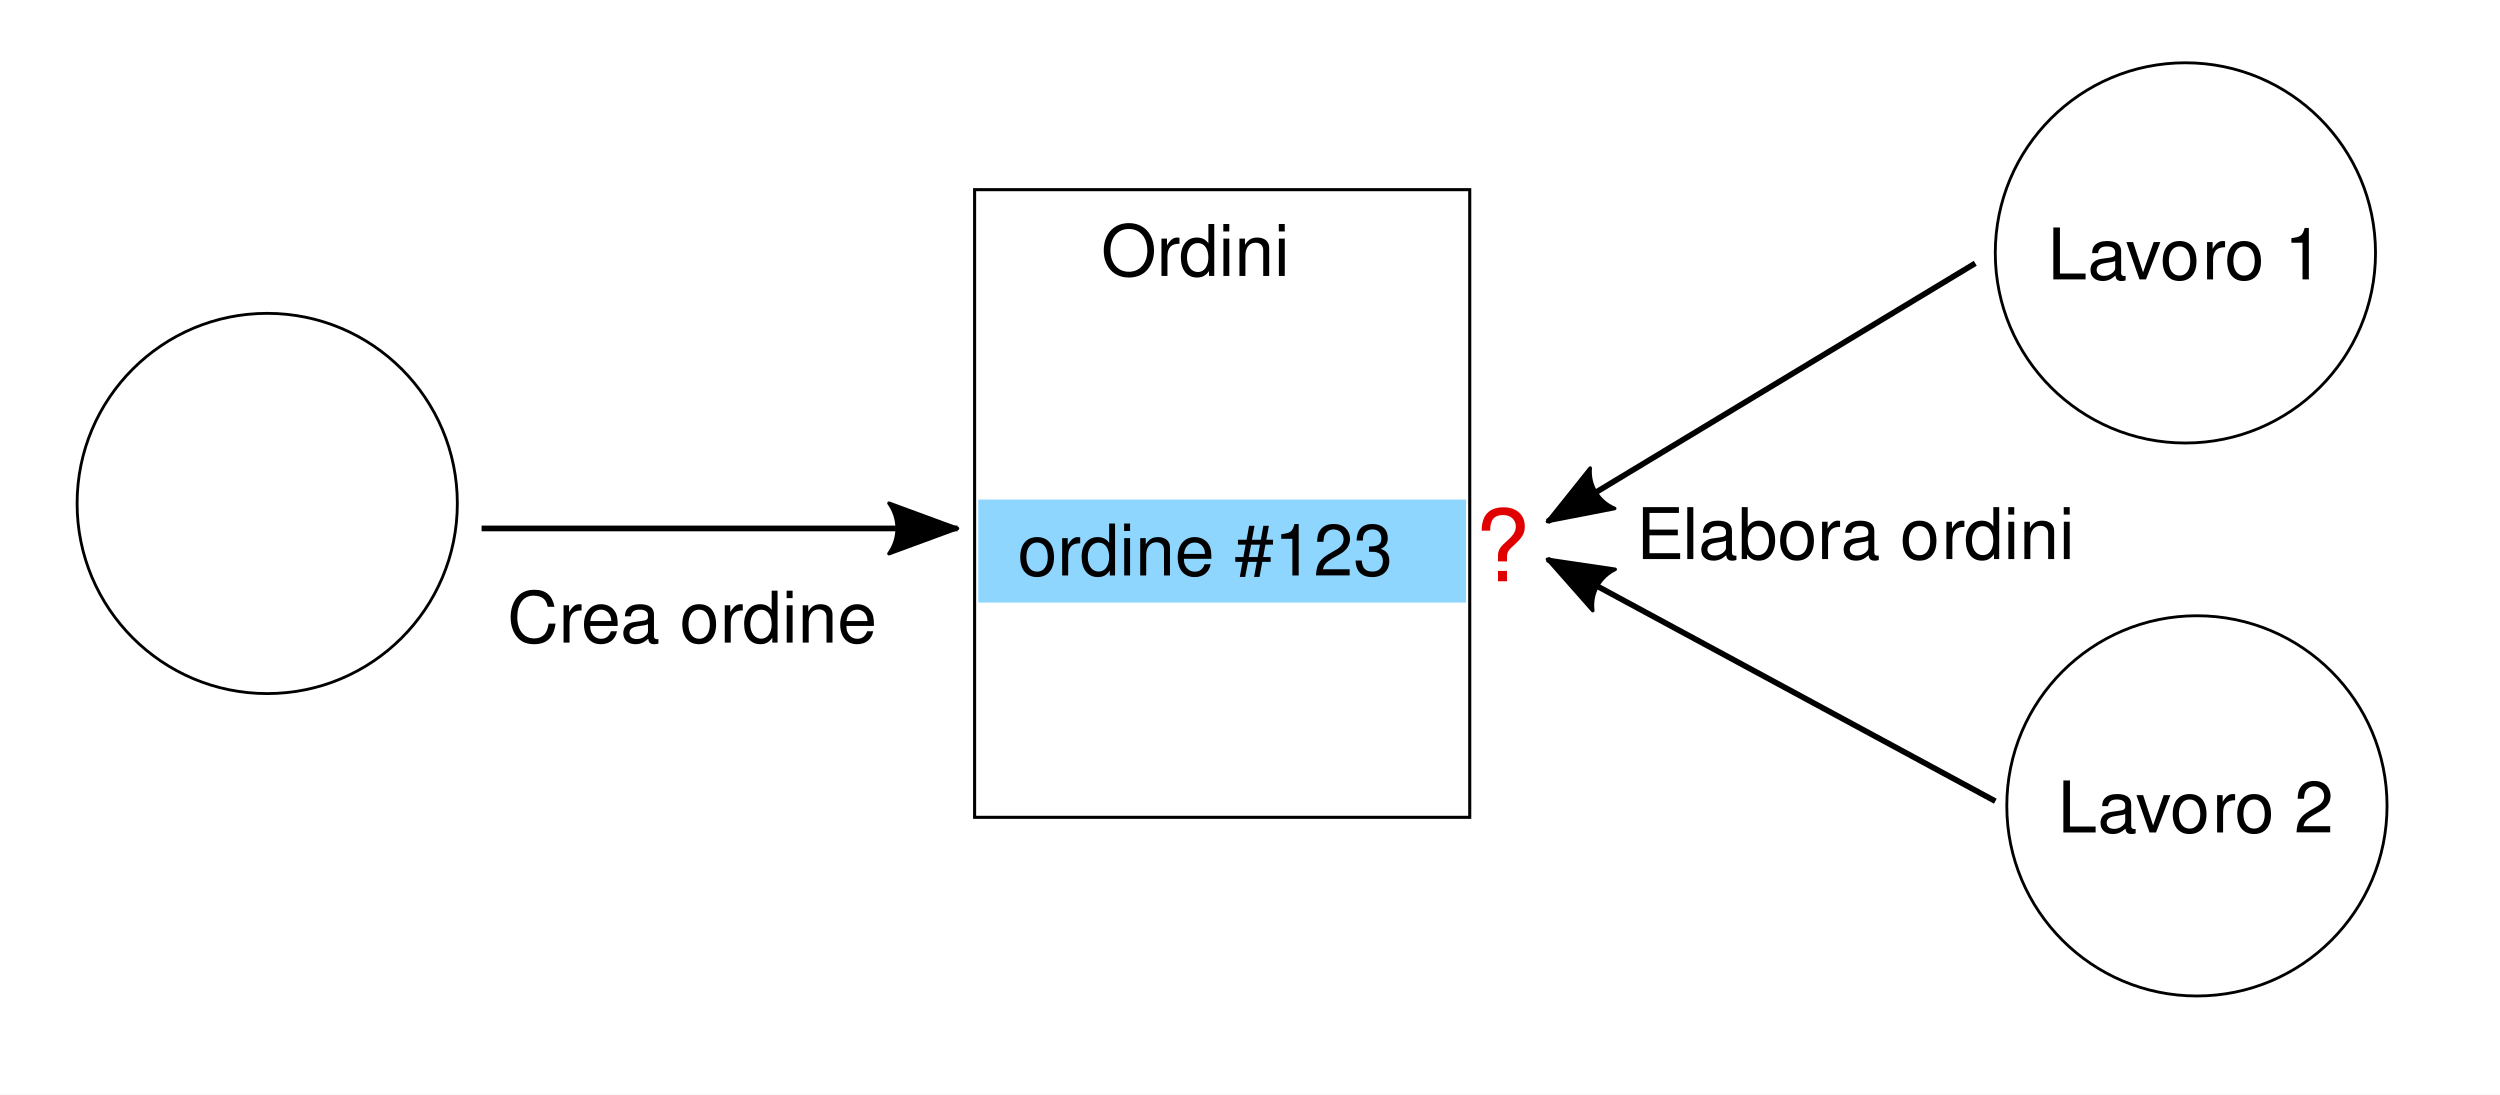
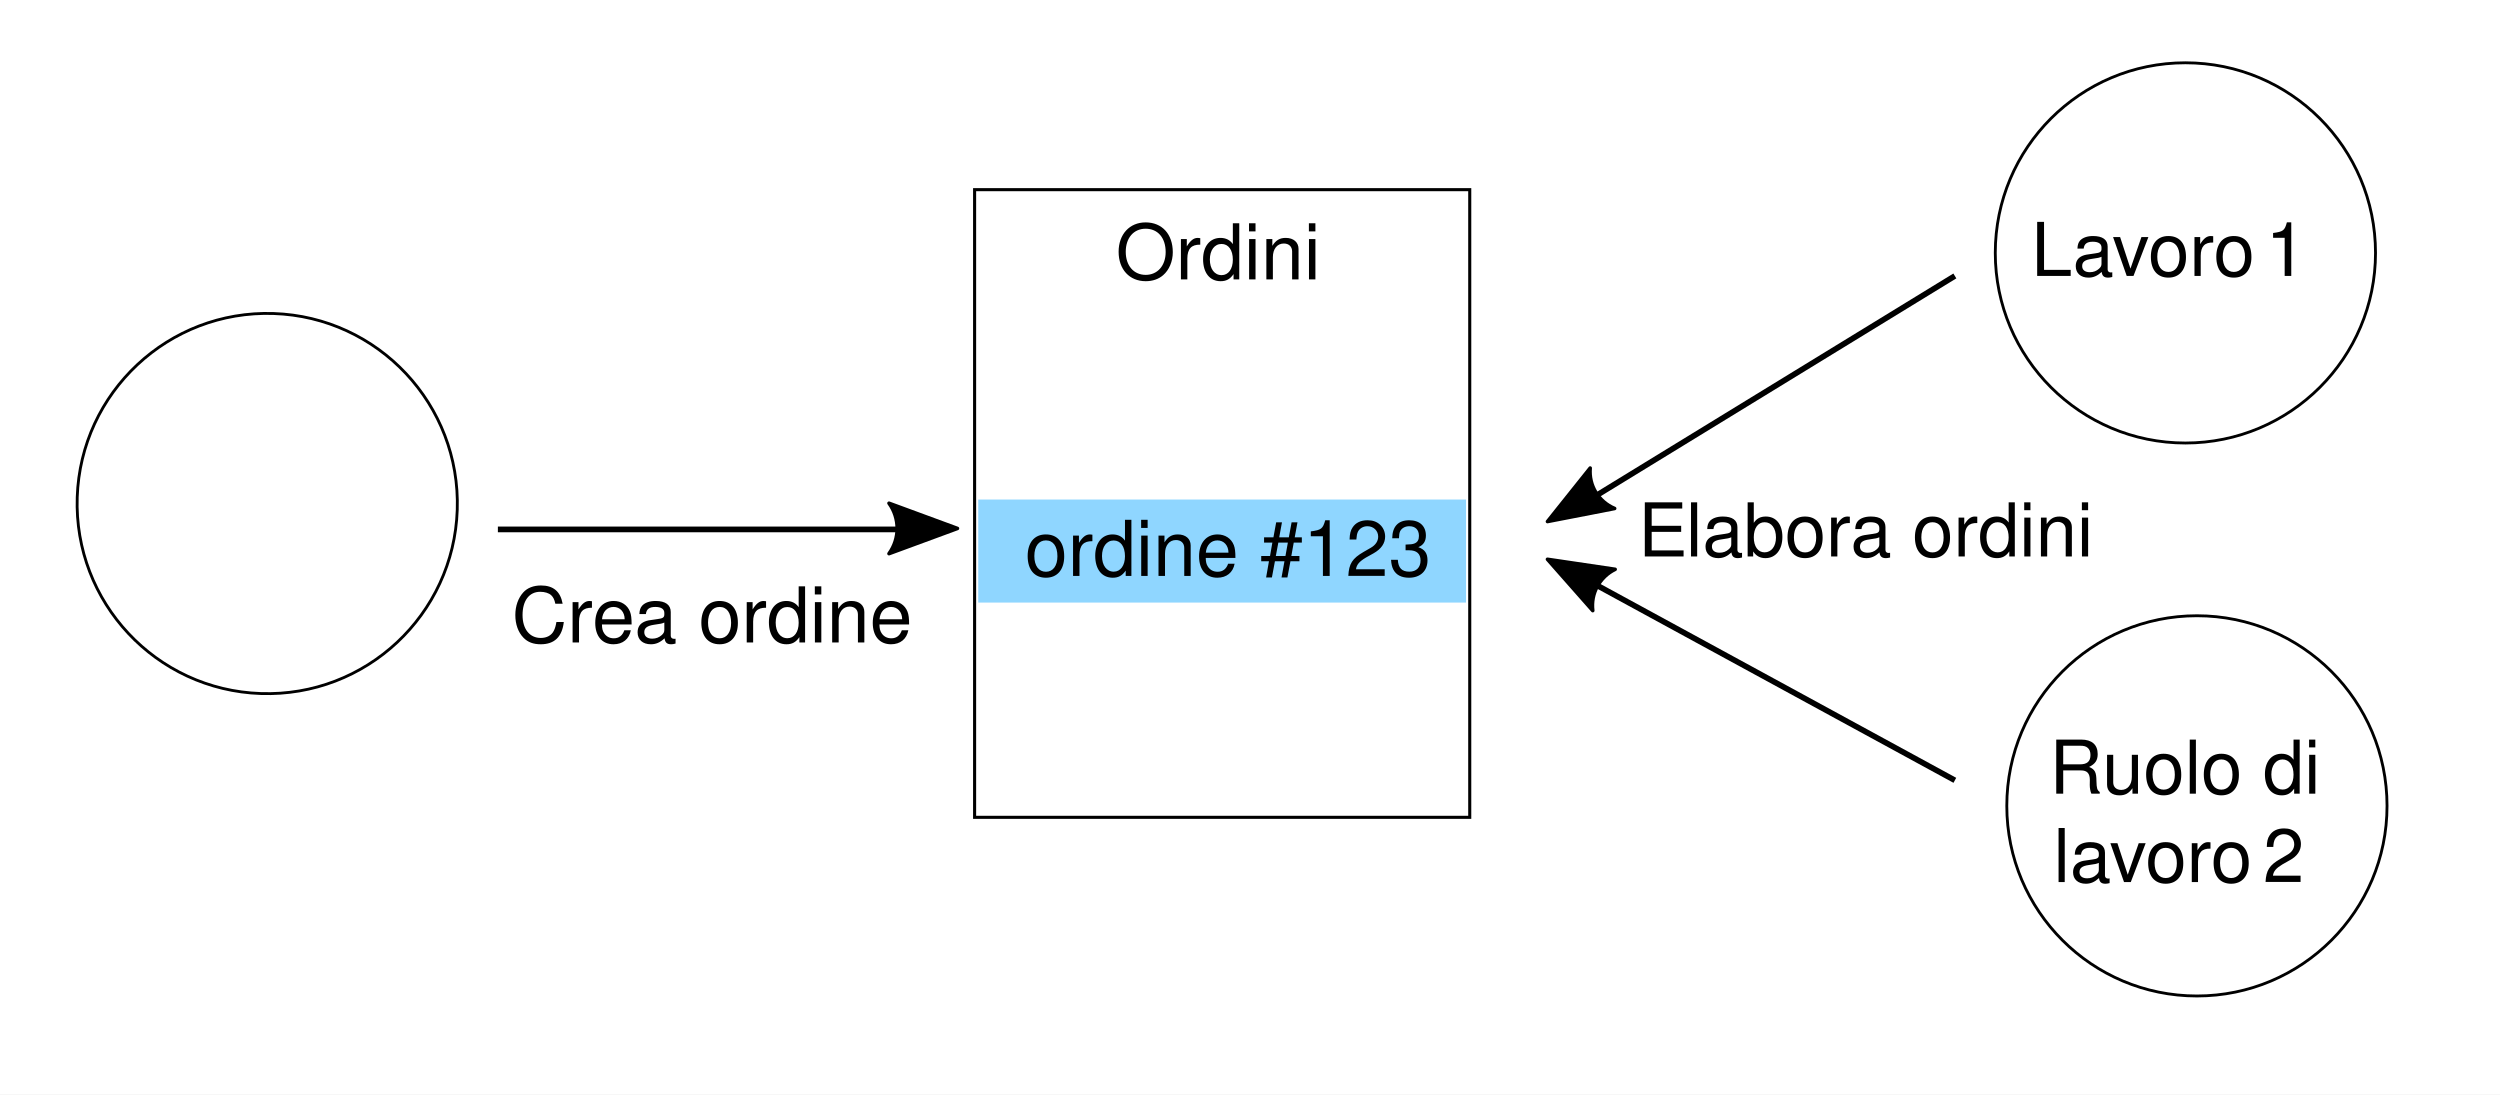
<svg xmlns="http://www.w3.org/2000/svg" viewBox="0 0 438.41 191.93">
  <defs>
-     <style>.cls-1,.cls-2,.cls-3{fill:#fff;}.cls-12,.cls-2,.cls-3,.cls-5{stroke:#000;}.cls-2{stroke-width:0.5px;}.cls-3{stroke-width:0.54px;}.cls-4{fill:#8fd6ff;}.cls-5{stroke-linejoin:round;stroke-width:0.63px;}.cls-6,.cls-7,.cls-8{isolation:isolate;}.cls-7{font-size:17.5px;fill:#e10000;}.cls-7,.cls-8{font-family:Helvetica-Light, Helvetica;}.cls-8{font-size:12.5px;}.cls-9{letter-spacing:-0.02em;}.cls-10{letter-spacing:0em;}.cls-11{letter-spacing:0em;}.cls-12{fill:none;stroke-miterlimit:10;}</style>
+     <style>.cls-1,.cls-2,.cls-3{fill:#fff;}.cls-2,.cls-3,.cls-5,.cls-8{stroke:#000;}.cls-2{stroke-width:0.5px;}.cls-3{stroke-width:0.54px;}.cls-4{fill:#8fd6ff;}.cls-5{stroke-linejoin:round;stroke-width:0.63px;}.cls-10,.cls-6,.cls-7,.cls-9{isolation:isolate;}.cls-7{font-size:17.5px;fill:#e10000;font-family:Helvetica-Bold, Helvetica;font-weight:700;}.cls-8{fill:none;stroke-miterlimit:10;}.cls-11,.cls-9{font-size:13.5px;}.cls-10,.cls-11,.cls-9{font-family:Helvetica, Helvetica;}.cls-10{font-size:13px;}</style>
  </defs>
-   <g id="Shapes">
+   <g id="svg8548">
    <g id="layer6">
      <rect id="rect9544" class="cls-1" width="438.41" height="191.93" />
    </g>
    <g id="layer1">
      <g id="g9517">
-         <circle id="path9108" class="cls-2" cx="46.86" cy="88.29" r="33.34" />
+         <circle id="path9108" class="cls-2" cx="40.8" cy="85.45" r="33.34" transform="translate(-39.9 126.23) rotate(-88.09)" />
        <circle id="circle9116" class="cls-2" cx="385.26" cy="141.32" r="33.34" />
        <g id="g9126">
          <circle id="circle9114" class="cls-2" cx="383.24" cy="44.35" r="33.34" />
        </g>
        <g id="g9151">
          <rect id="rect9131" class="cls-3" x="170.91" y="33.26" width="86.83" height="110.07" />
          <rect id="rect9142" class="cls-4" x="171.55" y="87.6" width="85.54" height="18.07" />
        </g>
        <path id="path5424" class="cls-5" d="M149.84,85.41l12,4.42-12,4.42A7.52,7.52,0,0,0,149.84,85.41Z" transform="translate(6.06 2.84)" />
        <path id="path9159" class="cls-5" d="M160.53,89.85" transform="translate(6.06 2.84)" />
-         <path id="path9195" class="cls-5" d="M277.09,86.33l-11.78,2.29,7.49-9.37A7,7,0,0,0,277.09,86.33Z" transform="translate(6.06 2.84)" />
+         <path id="path9195" class="cls-5" d="M277.09,86.33l-11.78,2.29,7.49-9.38A7,7,0,0,0,277.09,86.33Z" transform="translate(6.06 2.84)" />
        <path id="path9185" class="cls-5" d="M266.36,88" transform="translate(6.06 2.84)" />
-         <path id="path9231" class="cls-5" d="M273.25,104.24l-7.94-9L277.18,97A7,7,0,0,0,273.25,104.24Z" transform="translate(6.06 2.84)" />
+         <path id="path9231" class="cls-5" d="M273.25,104.24l-7.94-9L277.18,97A7.06,7.06,0,0,0,273.25,104.24Z" transform="translate(6.06 2.84)" />
        <path id="path9221" class="cls-5" d="M266.41,95.82" transform="translate(6.06 2.84)" />
        <g id="text9513" class="cls-6">
          <text class="cls-7" transform="translate(258.49 101.93)">?</text>
        </g>
      </g>
    </g>
  </g>
-   <g id="txt">
-     <g id="text9118" class="cls-6">
-       <text class="cls-8" transform="translate(359.08 49)">Lavo<tspan class="cls-9" x="27.1" y="0">r</tspan>
-         <tspan class="cls-10" x="31.04" y="0">o 1</tspan>
+   <g id="Layer_3" data-name="Layer 3">
+     <line class="cls-8" x1="87.31" y1="92.84" x2="159.06" y2="92.84" />
+     <line class="cls-8" x1="280.15" y1="86.77" x2="342.81" y2="48.39" />
+     <line class="cls-8" x1="280.15" y1="102.7" x2="342.81" y2="136.84" />
+     <g id="text5999" class="cls-6">
+       <text class="cls-9" transform="translate(195.65 49)">Ordini</text>
+     </g>
+     <g id="text5999-2" data-name="text5999" class="cls-6">
+       <text class="cls-9" transform="translate(89.73 112.67)">Crea ordine</text>
+     </g>
+     <g id="text5999-3" data-name="text5999" class="cls-6">
+       <text class="cls-10" transform="translate(287.27 97.58)">Elabora ordini</text>
+     </g>
+     <g id="text5999-4" data-name="text5999" class="cls-6">
+       <text class="cls-10" transform="translate(356.2 48.39)">Lavoro <tspan x="41.09" y="0">1</tspan>
      </text>
    </g>
-     <g id="text9122" class="cls-6">
-       <text class="cls-8" transform="translate(360.84 145.98)">Lavo<tspan class="cls-9" x="27.1" y="0">r</tspan>
-         <tspan class="cls-10" x="31.04" y="0">o 2</tspan>
+     <g id="text5999-5" data-name="text5999" class="cls-6">
+       <text class="cls-10" transform="translate(359.39 139.18)">Ruolo di<tspan x="0.72" y="15.5">lavoro </tspan>
+         <tspan x="37.47" y="15.5">2</tspan>
      </text>
    </g>
-     <g id="text9133" class="cls-6">
-       <text class="cls-8" transform="translate(193.09 48.39)">O<tspan class="cls-9" x="9.73" y="0">r</tspan>
-         <tspan x="13.66" y="0">dini</tspan>
-       </text>
-     </g>
-     <g id="text9144" class="cls-6">
-       <text class="cls-8" transform="translate(178.46 100.92)">o<tspan class="cls-9" x="6.95" y="0">r</tspan>
-         <tspan x="10.89" y="0">dine #123</tspan>
-       </text>
-     </g>
-     <g id="text9181" class="cls-6">
-       <text class="cls-8" transform="translate(88.95 112.69)">C<tspan class="cls-9" x="9.02" y="0">r</tspan>
-         <tspan class="cls-10" x="12.96" y="0">ea o</tspan>
-         <tspan class="cls-9" x="37.29" y="0">r</tspan>
-         <tspan class="cls-11" x="41.22" y="0">dine</tspan>
-       </text>
-     </g>
-     <g id="text9389" class="cls-6">
-       <text class="cls-8" transform="translate(286.98 98.04)">Elabora o<tspan class="cls-9" x="53.49" y="0">r</tspan>
-         <tspan class="cls-11" x="57.42" y="0">dini</tspan>
-       </text>
-     </g>
-     <line class="cls-12" x1="167.92" y1="92.67" x2="84.45" y2="92.67" />
-     <line class="cls-12" x1="271.37" y1="91.46" x2="346.39" y2="46.17" />
-     <line class="cls-12" x1="271.37" y1="98.08" x2="349.91" y2="140.5" />
+     <text class="cls-11" transform="translate(179.73 101)">ordine #123 </text>
+     <rect class="cls-1" x="259.02" y="85.21" width="9.79" height="19.33" />
  </g>
</svg>
